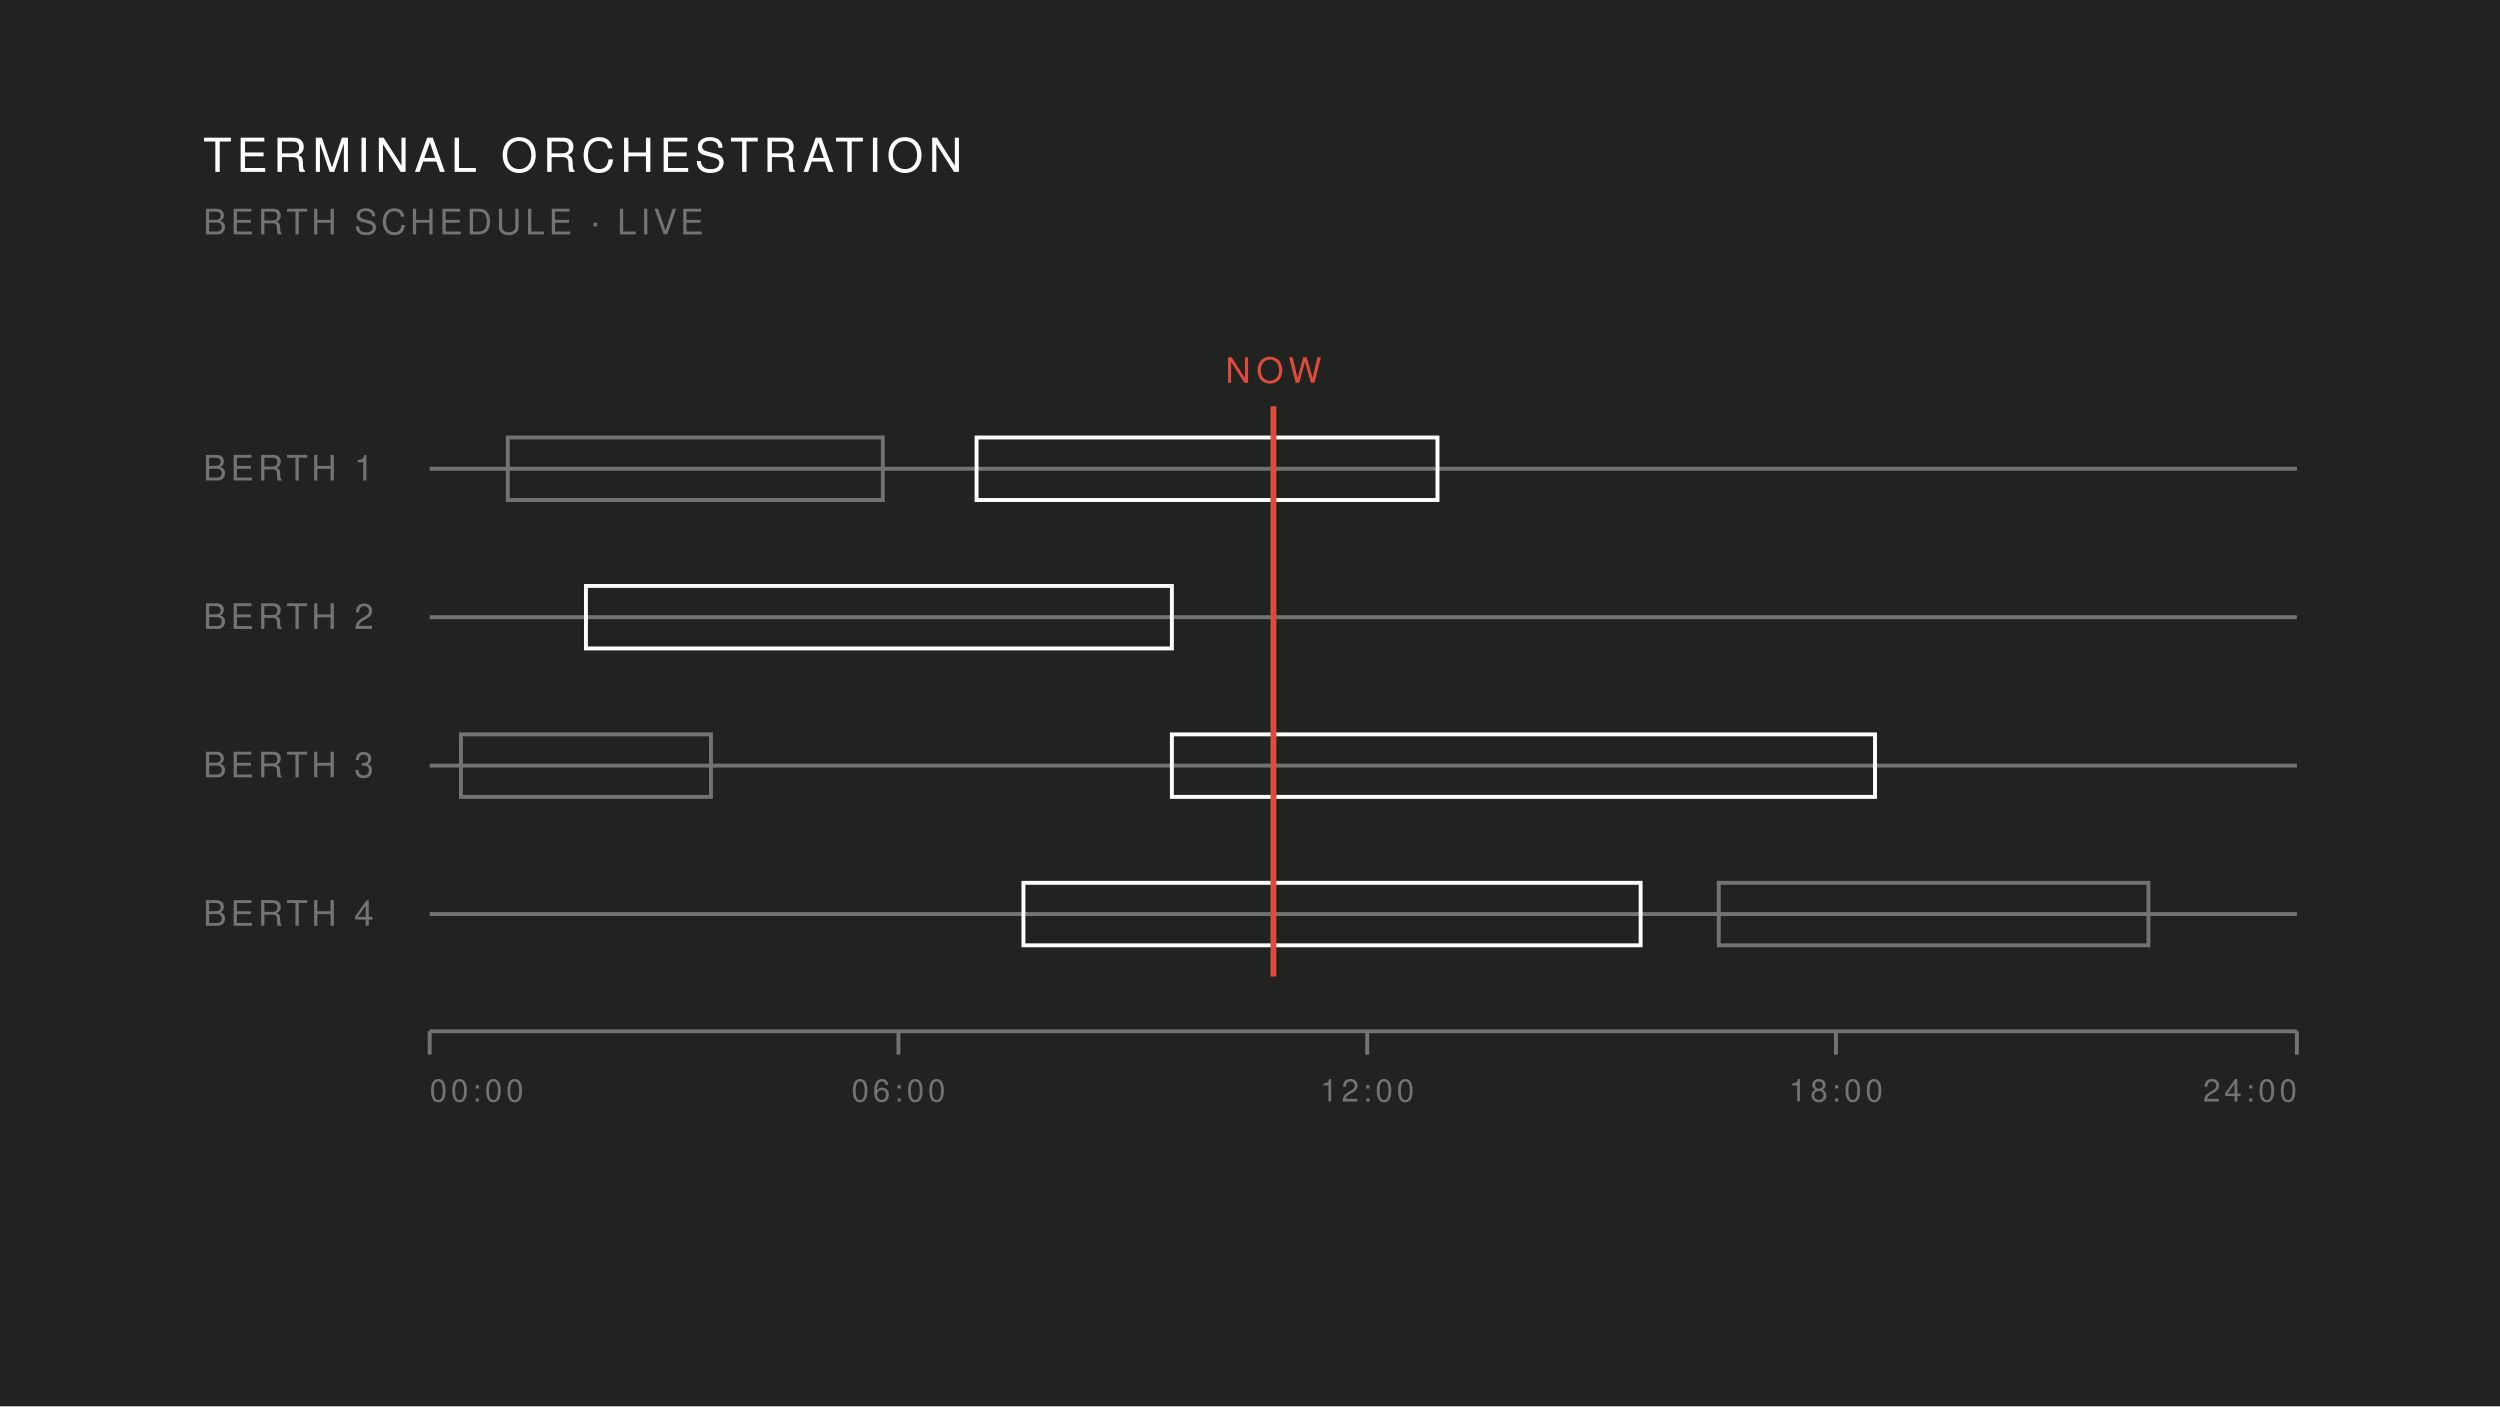
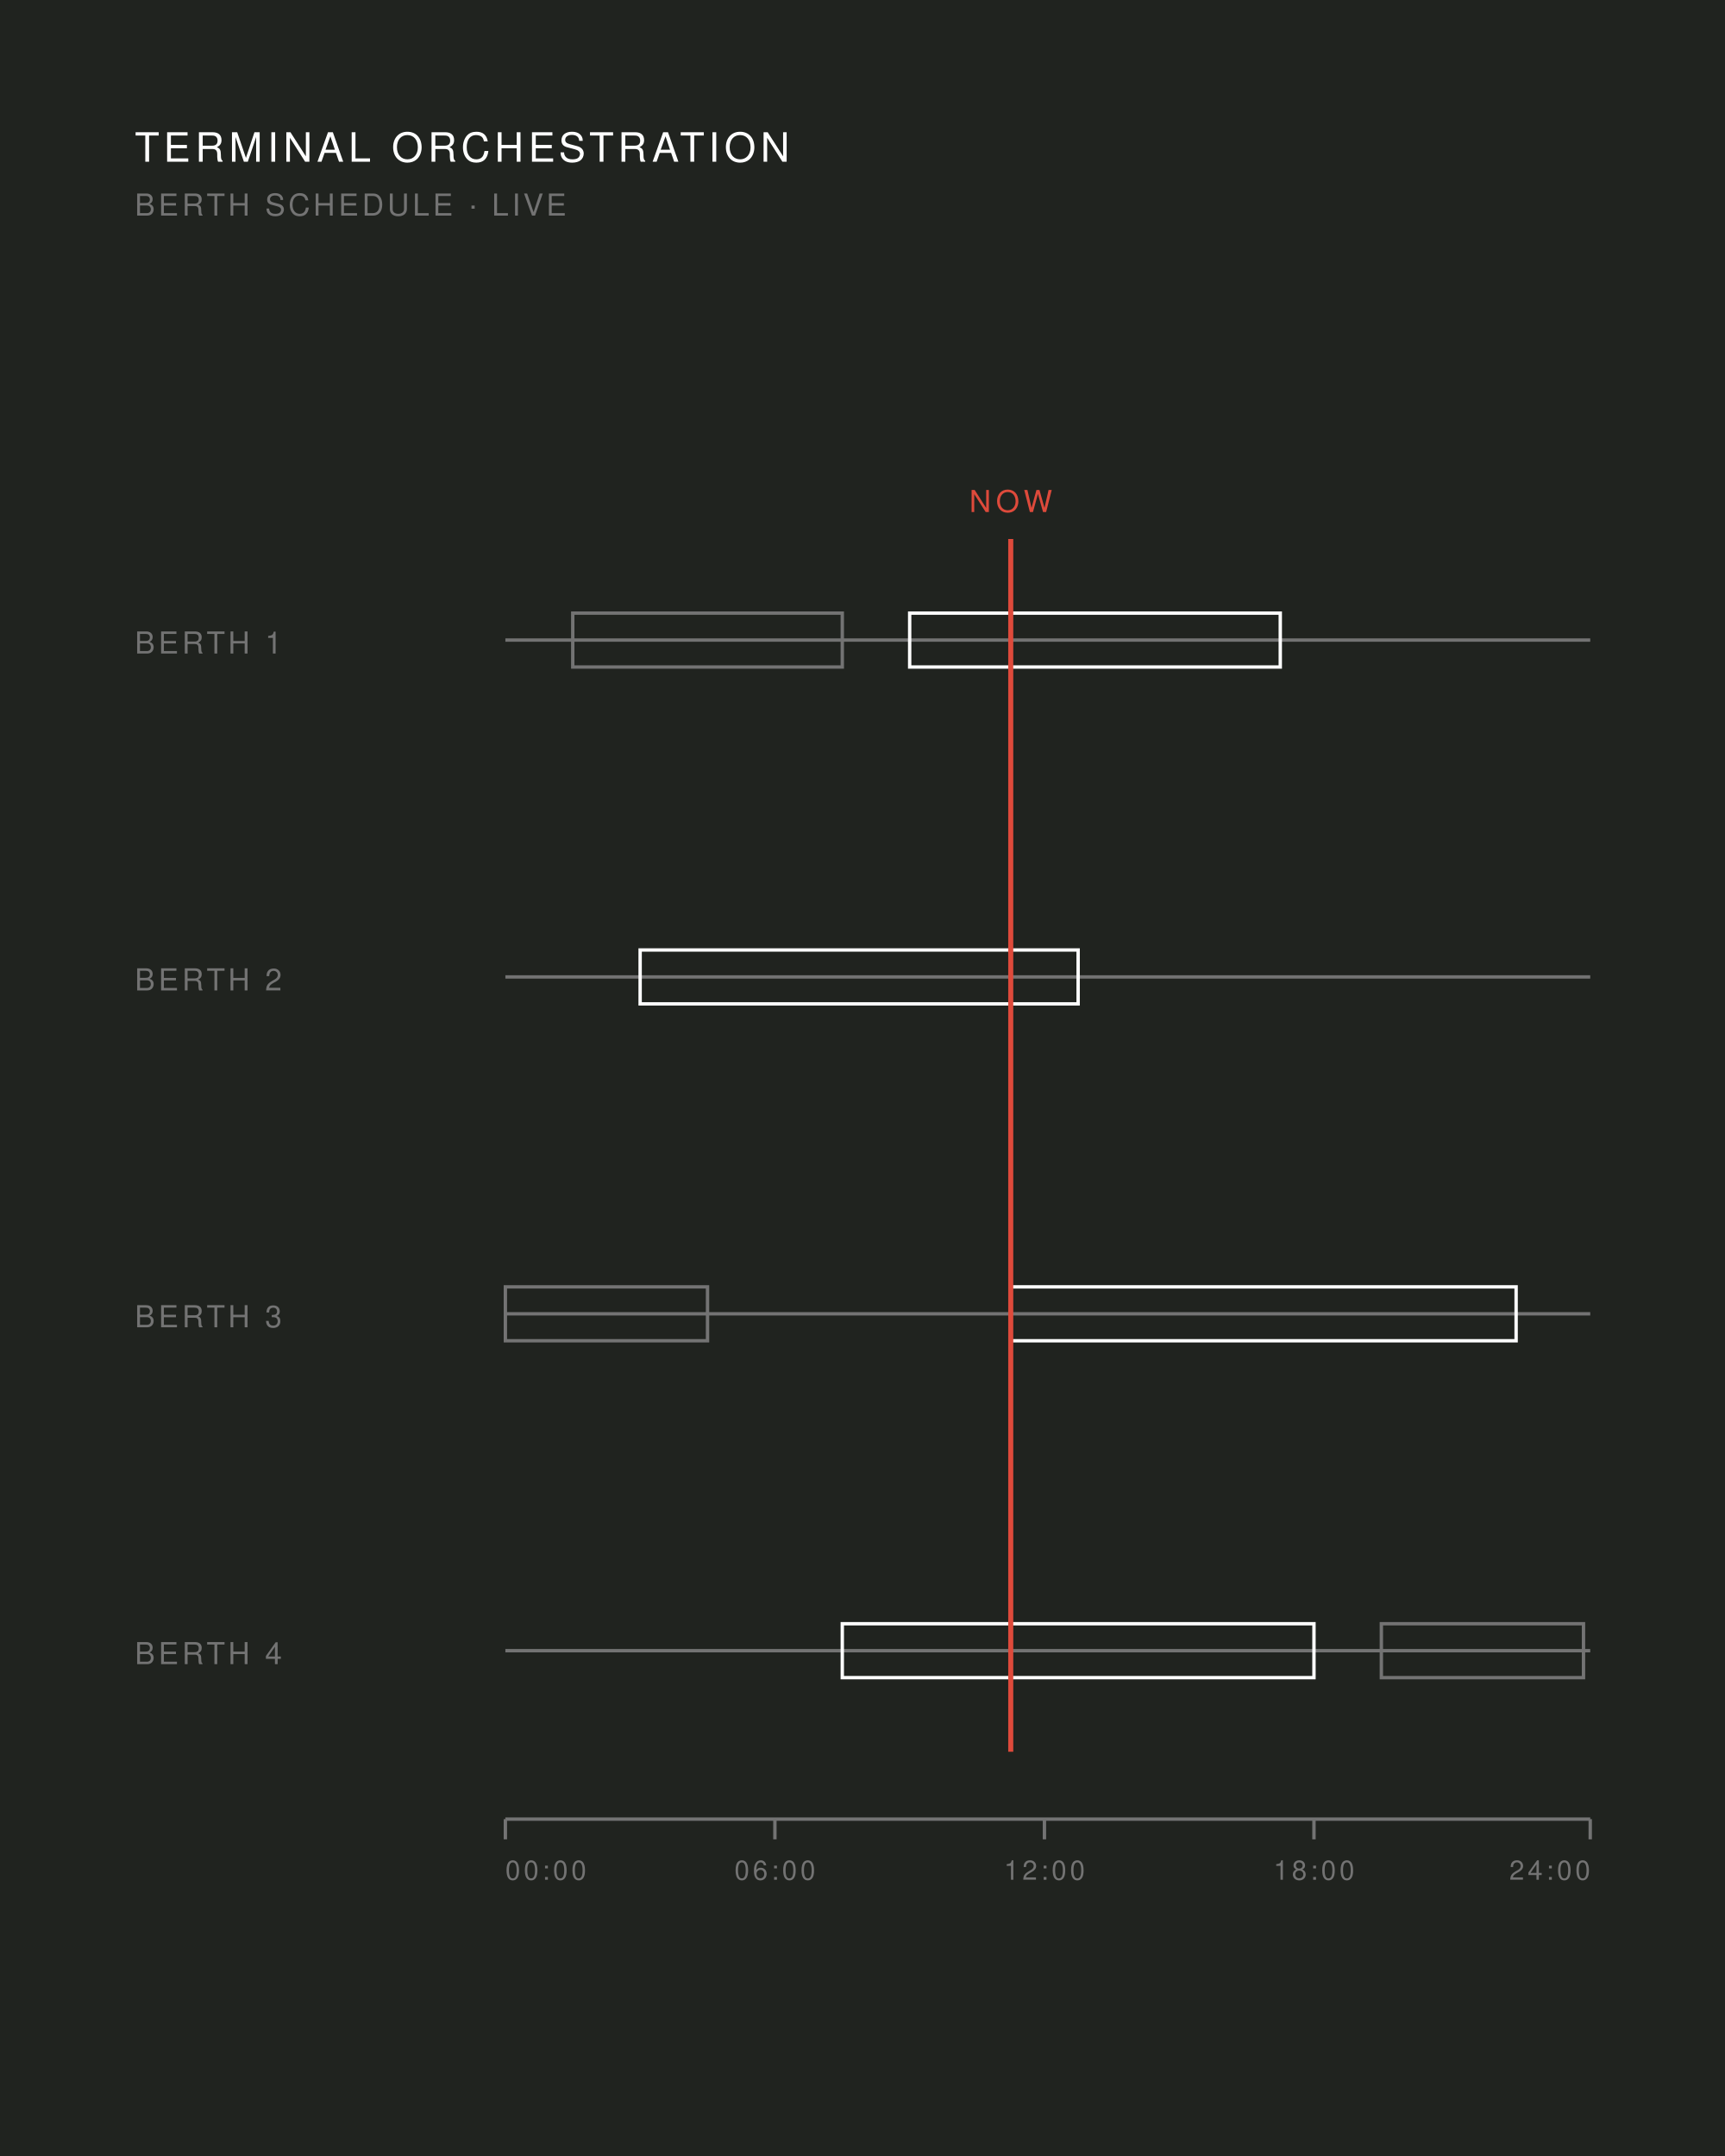
- <svg xmlns="http://www.w3.org/2000/svg" viewBox="0 0 640 360">
-   <rect x="0" y="0" width="640" height="360" fill="#20231F" />
+ <svg xmlns="http://www.w3.org/2000/svg" viewBox="0 0 512 640">
+   <rect x="0" y="0" width="512" height="640" fill="#20231F" />
  <g fill="none" stroke-linecap="butt" stroke-linejoin="miter">
-     <line x1="110" y1="120" x2="588" y2="120" stroke="#737373" stroke-width="1" />
-     <line x1="110" y1="158" x2="588" y2="158" stroke="#737373" stroke-width="1" />
-     <line x1="110" y1="196" x2="588" y2="196" stroke="#737373" stroke-width="1" />
-     <line x1="110" y1="234" x2="588" y2="234" stroke="#737373" stroke-width="1" />
-     <rect x="130" y="112" width="96" height="16" stroke="#737373" stroke-width="1" />
-     <rect x="250" y="112" width="118" height="16" stroke="#FFFFFF" stroke-width="1" />
-     <rect x="150" y="150" width="150" height="16" stroke="#FFFFFF" stroke-width="1" />
-     <rect x="118" y="188" width="64" height="16" stroke="#737373" stroke-width="1" />
-     <rect x="300" y="188" width="180" height="16" stroke="#FFFFFF" stroke-width="1" />
-     <rect x="262" y="226" width="158" height="16" stroke="#FFFFFF" stroke-width="1" />
-     <rect x="440" y="226" width="110" height="16" stroke="#737373" stroke-width="1" />
-     <line x1="326" y1="104" x2="326" y2="250" stroke="#DE4A3B" stroke-width="1.5" />
-     <line x1="110" y1="264" x2="588" y2="264" stroke="#737373" stroke-width="1" />
-     <line x1="110" y1="264" x2="110" y2="270" stroke="#737373" stroke-width="1" />
-     <line x1="230" y1="264" x2="230" y2="270" stroke="#737373" stroke-width="1" />
-     <line x1="350" y1="264" x2="350" y2="270" stroke="#737373" stroke-width="1" />
-     <line x1="470" y1="264" x2="470" y2="270" stroke="#737373" stroke-width="1" />
-     <line x1="588" y1="264" x2="588" y2="270" stroke="#737373" stroke-width="1" />
+     <line x1="150" y1="190" x2="472" y2="190" stroke="#737373" stroke-width="1" />
+     <line x1="150" y1="290" x2="472" y2="290" stroke="#737373" stroke-width="1" />
+     <line x1="150" y1="390" x2="472" y2="390" stroke="#737373" stroke-width="1" />
+     <line x1="150" y1="490" x2="472" y2="490" stroke="#737373" stroke-width="1" />
+     <rect x="170" y="182" width="80" height="16" stroke="#737373" stroke-width="1" />
+     <rect x="270" y="182" width="110" height="16" stroke="#FFFFFF" stroke-width="1" />
+     <rect x="190" y="282" width="130" height="16" stroke="#FFFFFF" stroke-width="1" />
+     <rect x="150" y="382" width="60" height="16" stroke="#737373" stroke-width="1" />
+     <rect x="300" y="382" width="150" height="16" stroke="#FFFFFF" stroke-width="1" />
+     <rect x="250" y="482" width="140" height="16" stroke="#FFFFFF" stroke-width="1" />
+     <rect x="410" y="482" width="60" height="16" stroke="#737373" stroke-width="1" />
+     <line x1="300" y1="160" x2="300" y2="520" stroke="#DE4A3B" stroke-width="1.5" />
+     <line x1="150" y1="540" x2="472" y2="540" stroke="#737373" stroke-width="1" />
+     <line x1="150" y1="540" x2="150" y2="546" stroke="#737373" stroke-width="1" />
+     <line x1="230" y1="540" x2="230" y2="546" stroke="#737373" stroke-width="1" />
+     <line x1="310" y1="540" x2="310" y2="546" stroke="#737373" stroke-width="1" />
+     <line x1="390" y1="540" x2="390" y2="546" stroke="#737373" stroke-width="1" />
+     <line x1="472" y1="540" x2="472" y2="546" stroke="#737373" stroke-width="1" />
  </g>
  <g font-family="Helvetica, Arial, sans-serif">
-     <text x="52" y="44" fill="#FFFFFF" font-size="12" letter-spacing="1.4">TERMINAL ORCHESTRATION</text>
-     <text x="52" y="60" fill="#737373" font-size="9" letter-spacing="1">BERTH SCHEDULE · LIVE</text>
-     <text x="52" y="123" fill="#737373" font-size="9" letter-spacing="1">BERTH 1</text>
-     <text x="52" y="161" fill="#737373" font-size="9" letter-spacing="1">BERTH 2</text>
-     <text x="52" y="199" fill="#737373" font-size="9" letter-spacing="1">BERTH 3</text>
-     <text x="52" y="237" fill="#737373" font-size="9" letter-spacing="1">BERTH 4</text>
-     <text x="326" y="98" fill="#DE4A3B" font-size="9" letter-spacing="1.4" text-anchor="middle">NOW</text>
-     <text x="110" y="282" fill="#737373" font-size="8" letter-spacing="1" text-anchor="start">00:00</text>
-     <text x="230" y="282" fill="#737373" font-size="8" letter-spacing="1" text-anchor="middle">06:00</text>
-     <text x="350" y="282" fill="#737373" font-size="8" letter-spacing="1" text-anchor="middle">12:00</text>
-     <text x="470" y="282" fill="#737373" font-size="8" letter-spacing="1" text-anchor="middle">18:00</text>
-     <text x="588" y="282" fill="#737373" font-size="8" letter-spacing="1" text-anchor="end">24:00</text>
+     <text x="40" y="48" fill="#FFFFFF" font-size="12" letter-spacing="1.4">TERMINAL ORCHESTRATION</text>
+     <text x="40" y="64" fill="#737373" font-size="9" letter-spacing="1">BERTH SCHEDULE · LIVE</text>
+     <text x="40" y="194" fill="#737373" font-size="9" letter-spacing="1">BERTH 1</text>
+     <text x="40" y="294" fill="#737373" font-size="9" letter-spacing="1">BERTH 2</text>
+     <text x="40" y="394" fill="#737373" font-size="9" letter-spacing="1">BERTH 3</text>
+     <text x="40" y="494" fill="#737373" font-size="9" letter-spacing="1">BERTH 4</text>
+     <text x="300" y="152" fill="#DE4A3B" font-size="9" letter-spacing="1.4" text-anchor="middle">NOW</text>
+     <text x="150" y="558" fill="#737373" font-size="8" letter-spacing="1" text-anchor="start">00:00</text>
+     <text x="230" y="558" fill="#737373" font-size="8" letter-spacing="1" text-anchor="middle">06:00</text>
+     <text x="310" y="558" fill="#737373" font-size="8" letter-spacing="1" text-anchor="middle">12:00</text>
+     <text x="390" y="558" fill="#737373" font-size="8" letter-spacing="1" text-anchor="middle">18:00</text>
+     <text x="472" y="558" fill="#737373" font-size="8" letter-spacing="1" text-anchor="end">24:00</text>
  </g>
</svg>
